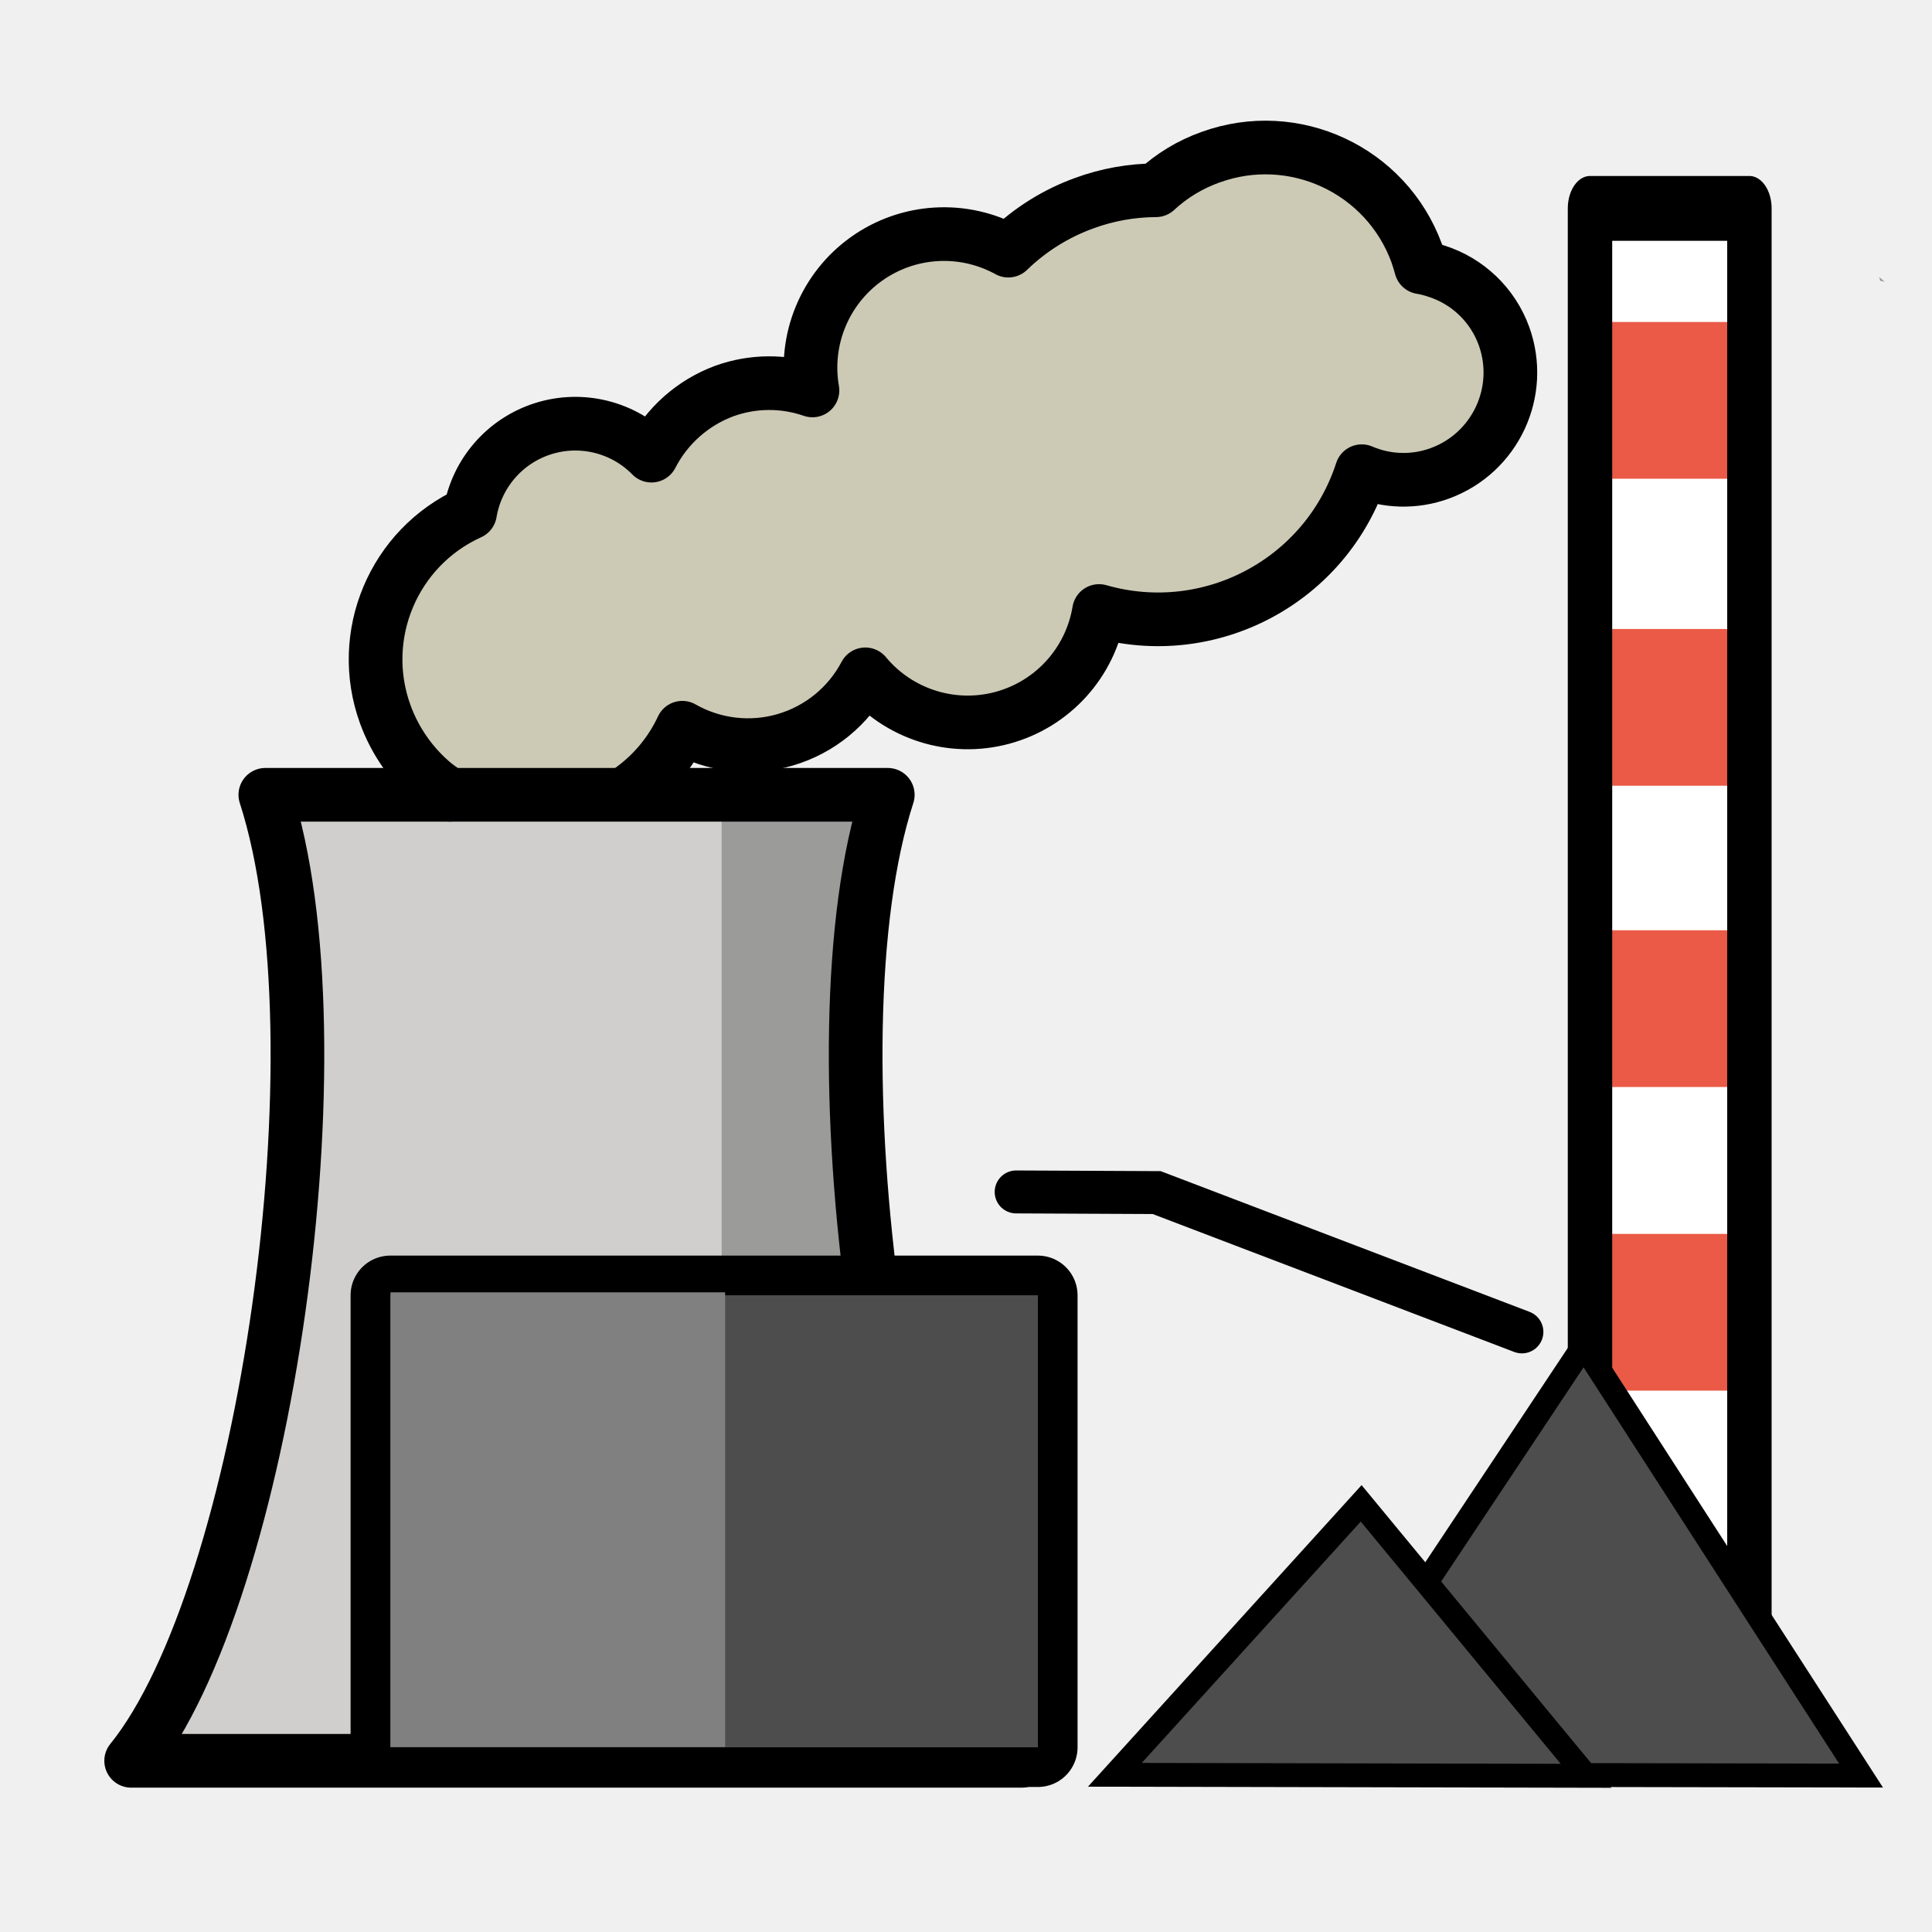
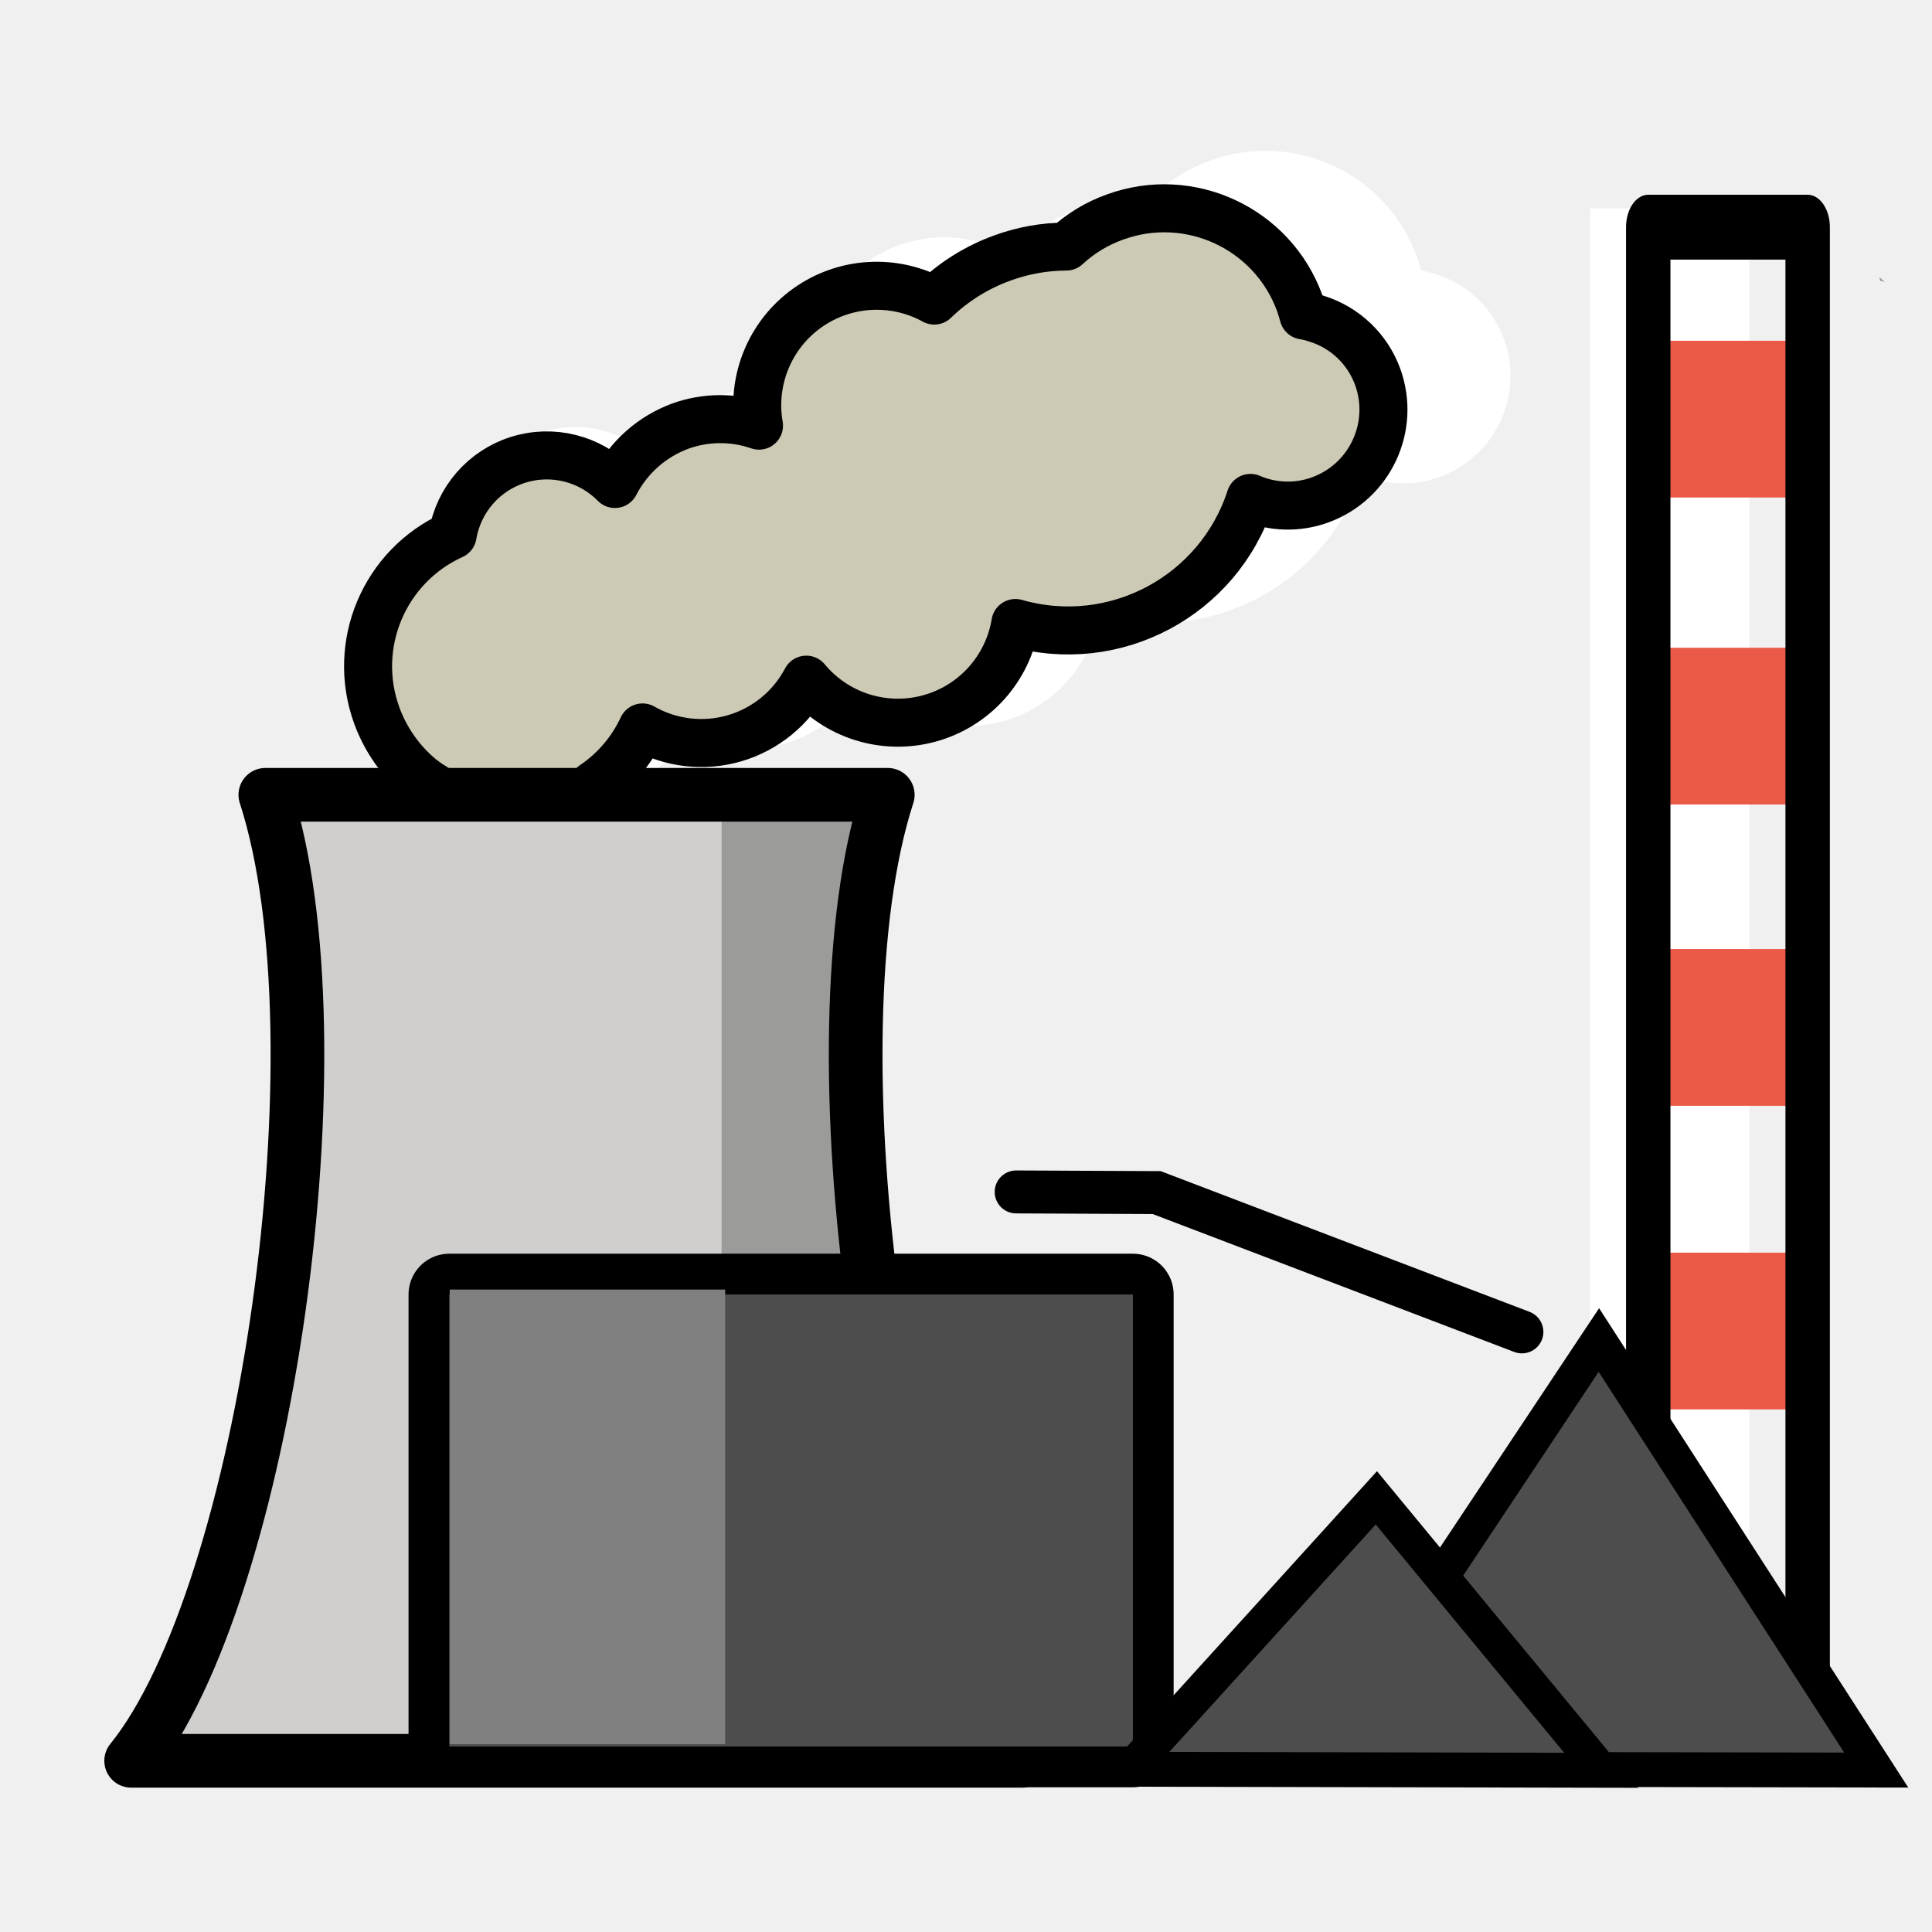
<svg xmlns="http://www.w3.org/2000/svg" id="emoji" viewBox="0 0 72 72" version="1.1">
  <defs id="defs31" />
  <g id="g894" transform="translate(-6.111993,-0.3795657)">
    <path fill="#d0cfce" d="M 33,66 V 30 H 16 c 3,9.257 0,29.829 -5,36 z" id="path12" />
    <path fill="#9b9b9a" d="M 38.813,49.929 C 37.702,42.633 37.642,34.798 39.197,30 H 33 V 66 H 44.197 C 41.248,67.779 38.833,49.908 38.813,49.929 Z" id="path10" />
  </g>
  <path fill="#ffffff" d="m 16.758,29.747 c -0.01,0 -0.02,-0.02 -0.02,-0.02 a 4.397,4.397 0 0 1 -0.52,-0.36 c -0.01,-0.01 -0.02,-0.01 -0.03,-0.02 a 6.098,6.098 0 0 1 -1.83,-2.6 5.998,5.998 0 0 1 3.16,-7.51 3.977,3.977 0 0 1 6.76,-2.13 5.015,5.015 0 0 1 2.72,-2.41 4.924,4.924 0 0 1 3.28,-0.02 4.975,4.975 0 0 1 7.3,-5.21 7.943,7.943 0 0 1 2.83,-1.77 7.846,7.846 0 0 1 2.67,-0.48 5.88,5.88 0 0 1 2.03,-1.23 6.003,6.003 0 0 1 7.69,3.58 c 0.06,0.17 0.11,0.34 0.16,0.52 a 3.529,3.529 0 0 1 0.56,0.14 3.948,3.948 0 0 1 2.53,2.42 4.002,4.002 0 0 1 -2.39,5.12 3.942,3.942 0 0 1 -2.91,-0.08 7.982,7.982 0 0 1 -9.79,5.21 4.96,4.96 0 0 1 -8.71,2.36 4.942,4.942 0 0 1 -6.82,1.99 5.914,5.914 0 0 1 -2.06,2.41" id="path2" />
  <path fill="#ffffff" d="m 16.758,29.747 c -0.01,0 -0.02,-0.02 -0.02,-0.02 a 4.397,4.397 0 0 1 -0.52,-0.36 c -0.01,-0.01 -0.02,-0.01 -0.03,-0.02 a 6.098,6.098 0 0 1 -1.83,-2.6 5.998,5.998 0 0 1 3.16,-7.51 3.977,3.977 0 0 1 6.76,-2.13 5.015,5.015 0 0 1 2.72,-2.41 4.924,4.924 0 0 1 3.28,-0.02 4.975,4.975 0 0 1 7.3,-5.21 7.943,7.943 0 0 1 2.83,-1.77 7.846,7.846 0 0 1 2.67,-0.48 5.88,5.88 0 0 1 2.03,-1.23 6.003,6.003 0 0 1 7.69,3.58 c 0.06,0.17 0.11,0.34 0.16,0.52 a 3.529,3.529 0 0 1 0.56,0.14 3.948,3.948 0 0 1 2.53,2.42 4.002,4.002 0 0 1 -2.39,5.12 3.942,3.942 0 0 1 -2.91,-0.08 7.982,7.982 0 0 1 -9.79,5.21 4.96,4.96 0 0 1 -8.71,2.36 4.942,4.942 0 0 1 -6.82,1.99 5.914,5.914 0 0 1 -2.06,2.41" id="path4" />
  <path fill="#9b9b9a" d="m 70.24,10.506 a 0.847,0.847 0 0 0 -0.17,-0.04 c -0.01,-0.05 -0.03,-0.1 -0.04,-0.14 a 1.68,1.68 0 0 1 0.21,0.18 z" id="path6" />
  <rect style="fill:#ffffff;fill-opacity:1;stroke:none;stroke-width:1.964;stroke-linecap:round;stroke-linejoin:round;stroke-miterlimit:4;stroke-dasharray:none;paint-order:markers stroke fill" id="rect860" width="5.941" height="56.126" x="59.255" y="7.766" />
-   <g id="g962" transform="matrix(1,0,0,1.460252,-49.96144,-0.2240097)">
+   <g id="g962" transform="matrix(1,0,0,1.460252,-47.79099,0.4756781)">
    <rect x="108.608" y="8.371" width="7.221" height="4" fill="#ea5a47" id="rect2070" style="stroke-width:1.097" />
    <rect x="108.661" y="16.206" width="7.221" height="4" fill="#ea5a47" id="rect2070-3" style="stroke-width:1.097" />
    <rect x="108.661" y="23.895" width="7.221" height="4" fill="#ea5a47" id="rect2070-6" style="stroke-width:1.097" />
    <rect x="108.492" y="31.644" width="7.221" height="4" fill="#ea5a47" id="rect2070-7" style="stroke-width:1.097" />
    <rect style="fill:none;fill-opacity:1;stroke:#000000;stroke-width:1.655;stroke-linejoin:round;stroke-miterlimit:4;stroke-dasharray:none;stroke-opacity:1;paint-order:markers stroke fill" id="rect2068" width="5.941" height="37.883" x="109.216" y="5.472" ry="0" />
  </g>
-   <g id="g938" transform="matrix(0.8895674,0,0,0.8895674,-13.86363,7.428354)">
-     <path style="fill:#4d4d4d;fill-opacity:1;stroke:#000000;stroke-width:1px;stroke-linecap:butt;stroke-linejoin:miter;stroke-opacity:1" d="M 69.981,65.992 81.932,48.019 93.551,66.035 Z" id="path887" />
-     <path style="fill:#4d4d4d;fill-opacity:1;stroke:#000000;stroke-width:1px;stroke-linecap:butt;stroke-linejoin:miter;stroke-opacity:1" d="M 62.29,66.002 72.609,54.63 82.031,66.044 Z" id="path887-3" />
-   </g>
-   <g id="g928" transform="translate(-6.111993,-0.3795657)">
+   <g id="g928" transform="matrix(0.8947541,0,0,0.8947541,-4.27502,2.50401)">
    <path fill="none" stroke="#000000" stroke-linecap="round" stroke-linejoin="round" stroke-width="2" d="m 22.87,30 c -0.01,0 -0.02,-0.02 -0.02,-0.02 A 4.397,4.397 0 0 1 22.33,29.62 C 22.32,29.61 22.31,29.61 22.3,29.6 a 6.098,6.098 0 0 1 -1.83,-2.6 5.998,5.998 0 0 1 3.16,-7.51 3.977,3.977 0 0 1 6.76,-2.13 5.015,5.015 0 0 1 2.72,-2.41 4.924,4.924 0 0 1 3.28,-0.02 4.975,4.975 0 0 1 7.3,-5.21 7.943,7.943 0 0 1 2.83,-1.77 7.846,7.846 0 0 1 2.67,-0.48 5.88,5.88 0 0 1 2.03,-1.23 6.003,6.003 0 0 1 7.69,3.58 c 0.06,0.17 0.11,0.34 0.16,0.52 a 3.529,3.529 0 0 1 0.56,0.14 3.948,3.948 0 0 1 2.53,2.42 4.002,4.002 0 0 1 -2.39,5.12 3.942,3.942 0 0 1 -2.91,-0.08 7.982,7.982 0 0 1 -9.79,5.21 4.96,4.96 0 0 1 -8.71,2.36 4.942,4.942 0 0 1 -6.82,1.99 5.914,5.914 0 0 1 -2.06,2.41" id="path19" style="fill:#ccc9b5;fill-opacity:1" />
  </g>
  <path fill="none" stroke="#000000" stroke-linecap="round" stroke-linejoin="round" stroke-width="2" d="m 38.085,65.62 c -5,-6.171 -8,-26.743 -5,-36 h -23.197 c 3,9.257 0,29.829 -5,36 z" id="path21" />
-   <rect style="fill:#4d4d4d;fill-opacity:1;stroke:#000000;stroke-width:2.957;stroke-linejoin:round;stroke-opacity:1;paint-order:markers stroke fill" id="rect931" width="24.135" height="16.846" x="14.544" y="48.271" ry="7.978" rx="0" />
-   <rect style="fill:#808080;stroke:none;stroke-width:2.708;stroke-linejoin:round;paint-order:markers stroke fill" id="rect854" width="12.472" height="16.944" x="14.552" y="48.161" ry="0" rx="0" />
+   <rect style="fill:#4d4d4d;fill-opacity:1;stroke:#000000;stroke-width:3.038;stroke-linejoin:round;stroke-opacity:1;paint-order:markers stroke fill" id="rect931" width="25.475" height="16.846" x="16.744" y="48.241" ry="7.978" rx="0" />
+   <rect style="fill:#808080;stroke:none;stroke-width:2.456;stroke-linejoin:round;paint-order:markers stroke fill" id="rect854" width="10.266" height="16.944" x="16.759" y="48.058" ry="0" rx="0" />
  <path style="fill:none;stroke:#000000;stroke-width:1.6;stroke-linecap:round;stroke-linejoin:miter;stroke-miterlimit:4;stroke-dasharray:none;stroke-opacity:1" d="m 37.869,44.42 5.237,0.024 13.611,5.192" id="path856" />
+   <g id="g938" transform="matrix(0.8895674,0,0,0.8895674,-13.24709,7.428354)">
+     <path style="fill:#4d4d4d;fill-opacity:1;stroke:#000000;stroke-width:1.461;stroke-linecap:butt;stroke-linejoin:miter;stroke-miterlimit:4;stroke-dasharray:none;stroke-opacity:1" d="M 69.924,65.761 81.874,47.788 93.494,65.804 Z" id="path887" />
+     <path style="fill:#4d4d4d;fill-opacity:1;stroke:#000000;stroke-width:1.461;stroke-linecap:butt;stroke-linejoin:miter;stroke-miterlimit:4;stroke-dasharray:none;stroke-opacity:1" d="M 62.232,65.771 72.552,54.399 81.974,65.813 Z" id="path887-3" />
+   </g>
</svg>
